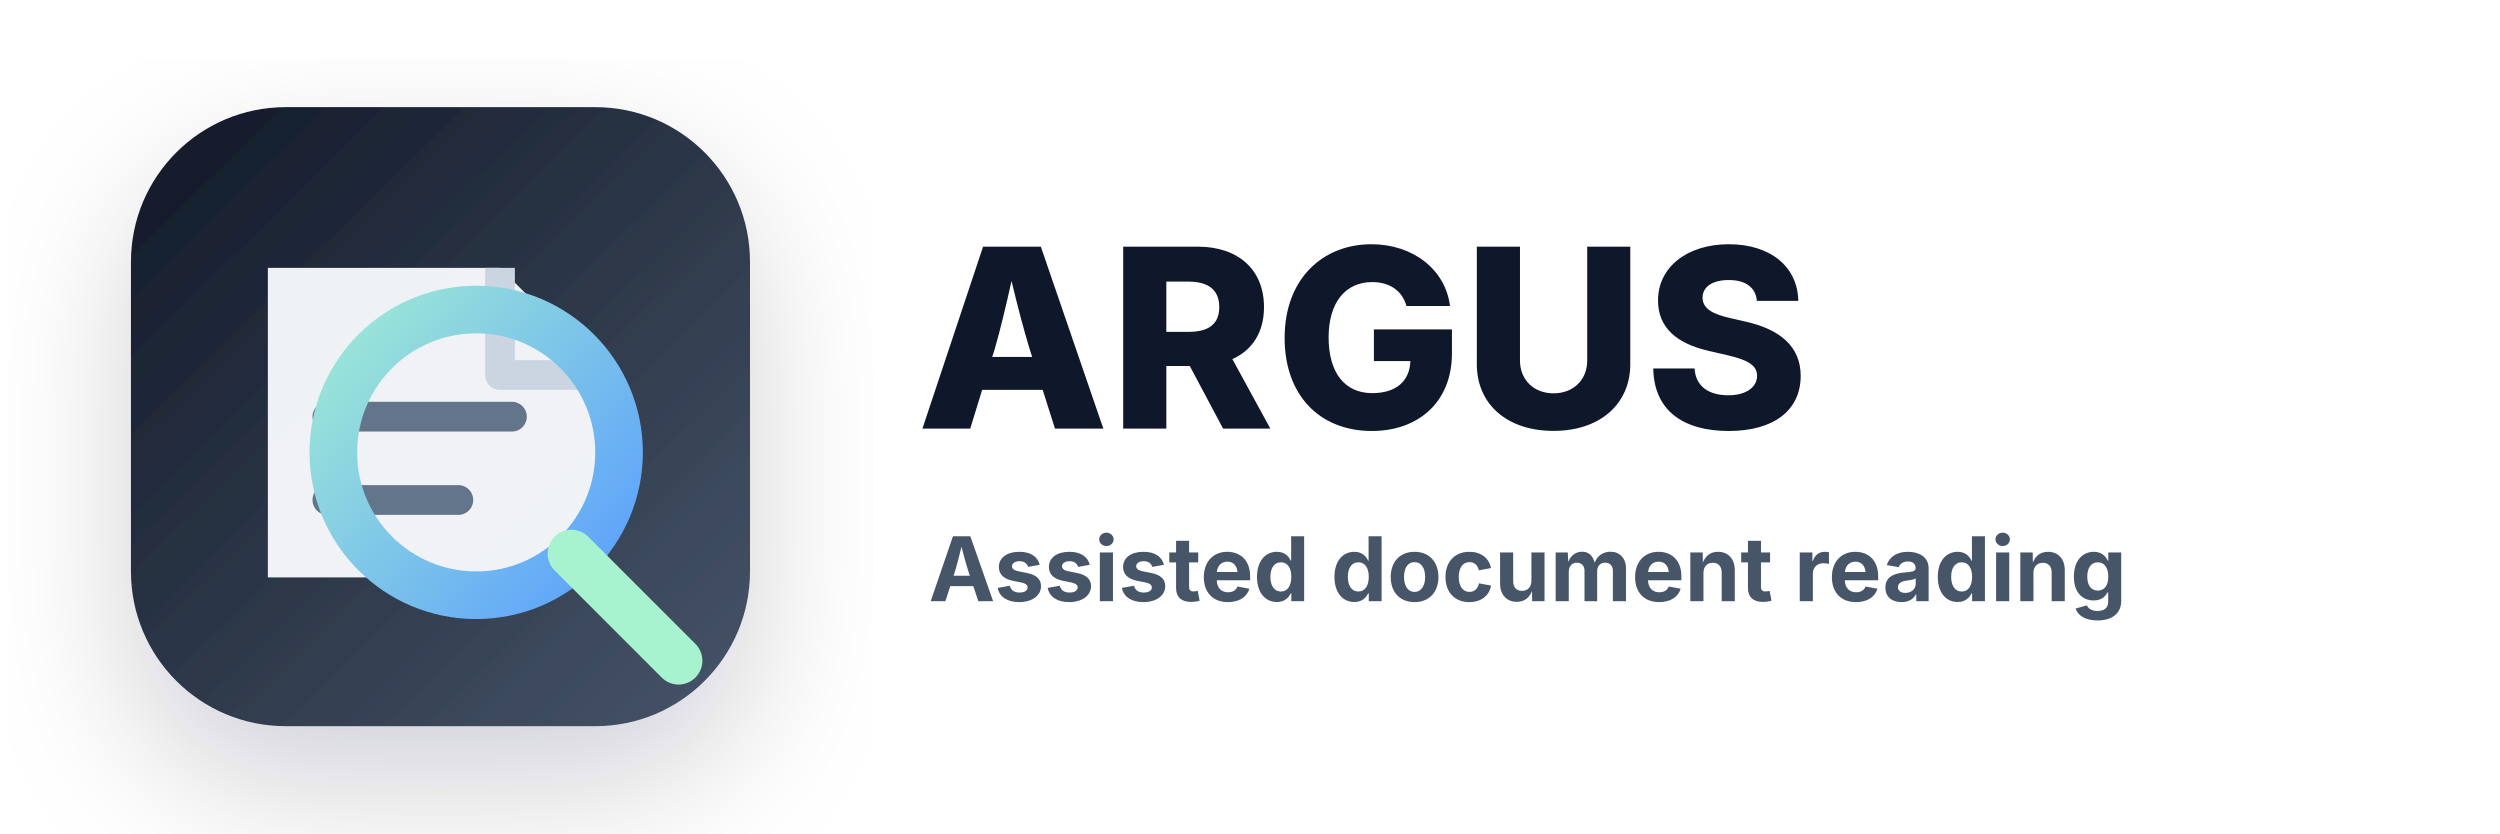
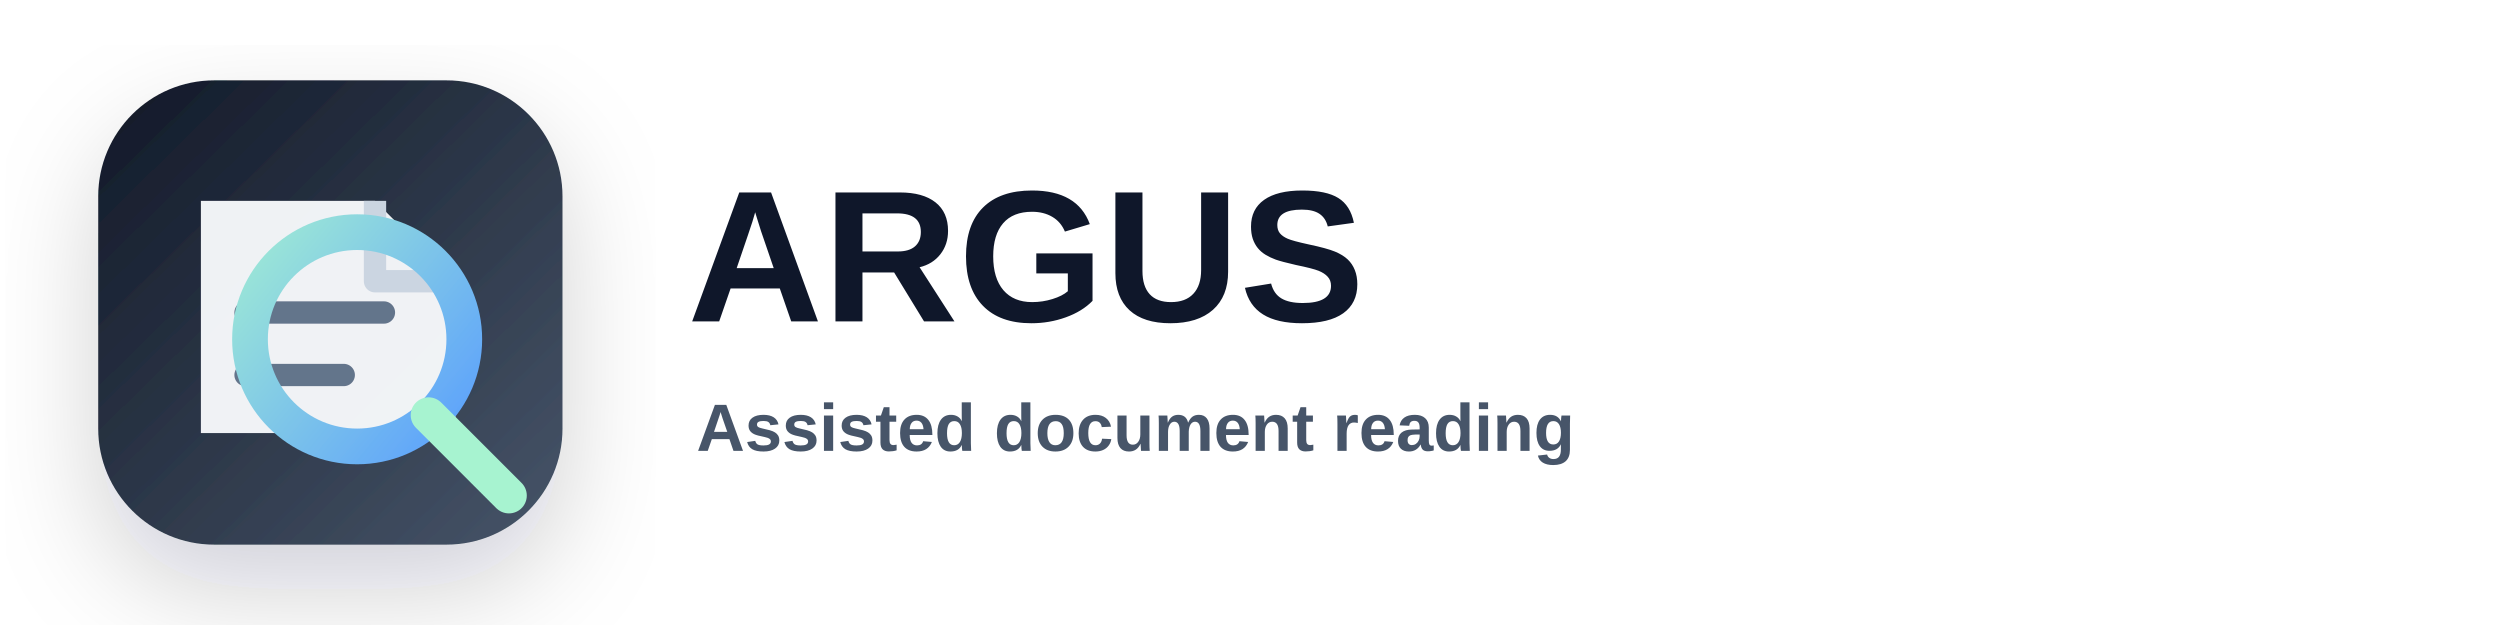
- <svg xmlns="http://www.w3.org/2000/svg" viewBox="0 0 420 140" role="img" aria-labelledby="title desc">
+ <svg xmlns="http://www.w3.org/2000/svg" width="560" height="140" viewBox="0 0 560 140" role="img" aria-labelledby="title desc">
  <defs>
    <linearGradient id="argus-bg" x1="22" y1="18" x2="124" y2="122" gradientUnits="userSpaceOnUse">
      <stop offset="0" stop-color="#111827" />
      <stop offset="1" stop-color="#475569" />
    </linearGradient>
    <linearGradient id="argus-accent" x1="48" y1="48" x2="103" y2="93" gradientUnits="userSpaceOnUse">
      <stop offset="0" stop-color="#a7f3d0" />
      <stop offset="1" stop-color="#60a5fa" />
    </linearGradient>
    <filter id="argus-shadow" x="-20%" y="-20%" width="140%" height="140%">
      <feDropShadow dx="0" dy="10" stdDeviation="12" flood-color="#0f172a" flood-opacity=".18" />
    </filter>
  </defs>
  <g filter="url(#argus-shadow)">
    <rect x="22" y="18" width="104" height="104" rx="26" fill="url(#argus-bg)" />
    <path d="M45 45h39l18 18v34H45z" fill="#f8fafc" opacity=".96" />
    <path d="M84 45v18h18" fill="none" stroke="#cbd5e1" stroke-width="5" stroke-linejoin="round" />
    <path d="M55 70h31M55 84h22" stroke="#64748b" stroke-width="5" stroke-linecap="round" />
    <circle cx="80" cy="76" r="24" fill="none" stroke="url(#argus-accent)" stroke-width="8" />
    <path d="M96 93l18 18" stroke="#a7f3d0" stroke-width="8" stroke-linecap="round" />
  </g>
-   <text x="154" y="72" font-family="Inter, Avenir Next, Arial, sans-serif" font-size="42" font-weight="800" fill="#0f172a">ARGUS</text>
-   <text x="156" y="101" font-family="Inter, Avenir Next, Arial, sans-serif" font-size="15" font-weight="700" fill="#475569">Assisted document reading</text>
+   <text x="154" y="72" font-family="Avenir Next, Arial, sans-serif" font-size="42" font-weight="800" fill="#0f172a">ARGUS</text>
+   <text x="156" y="101" font-family="Avenir Next, Arial, sans-serif" font-size="15" font-weight="700" fill="#475569">Assisted document reading</text>
</svg>
